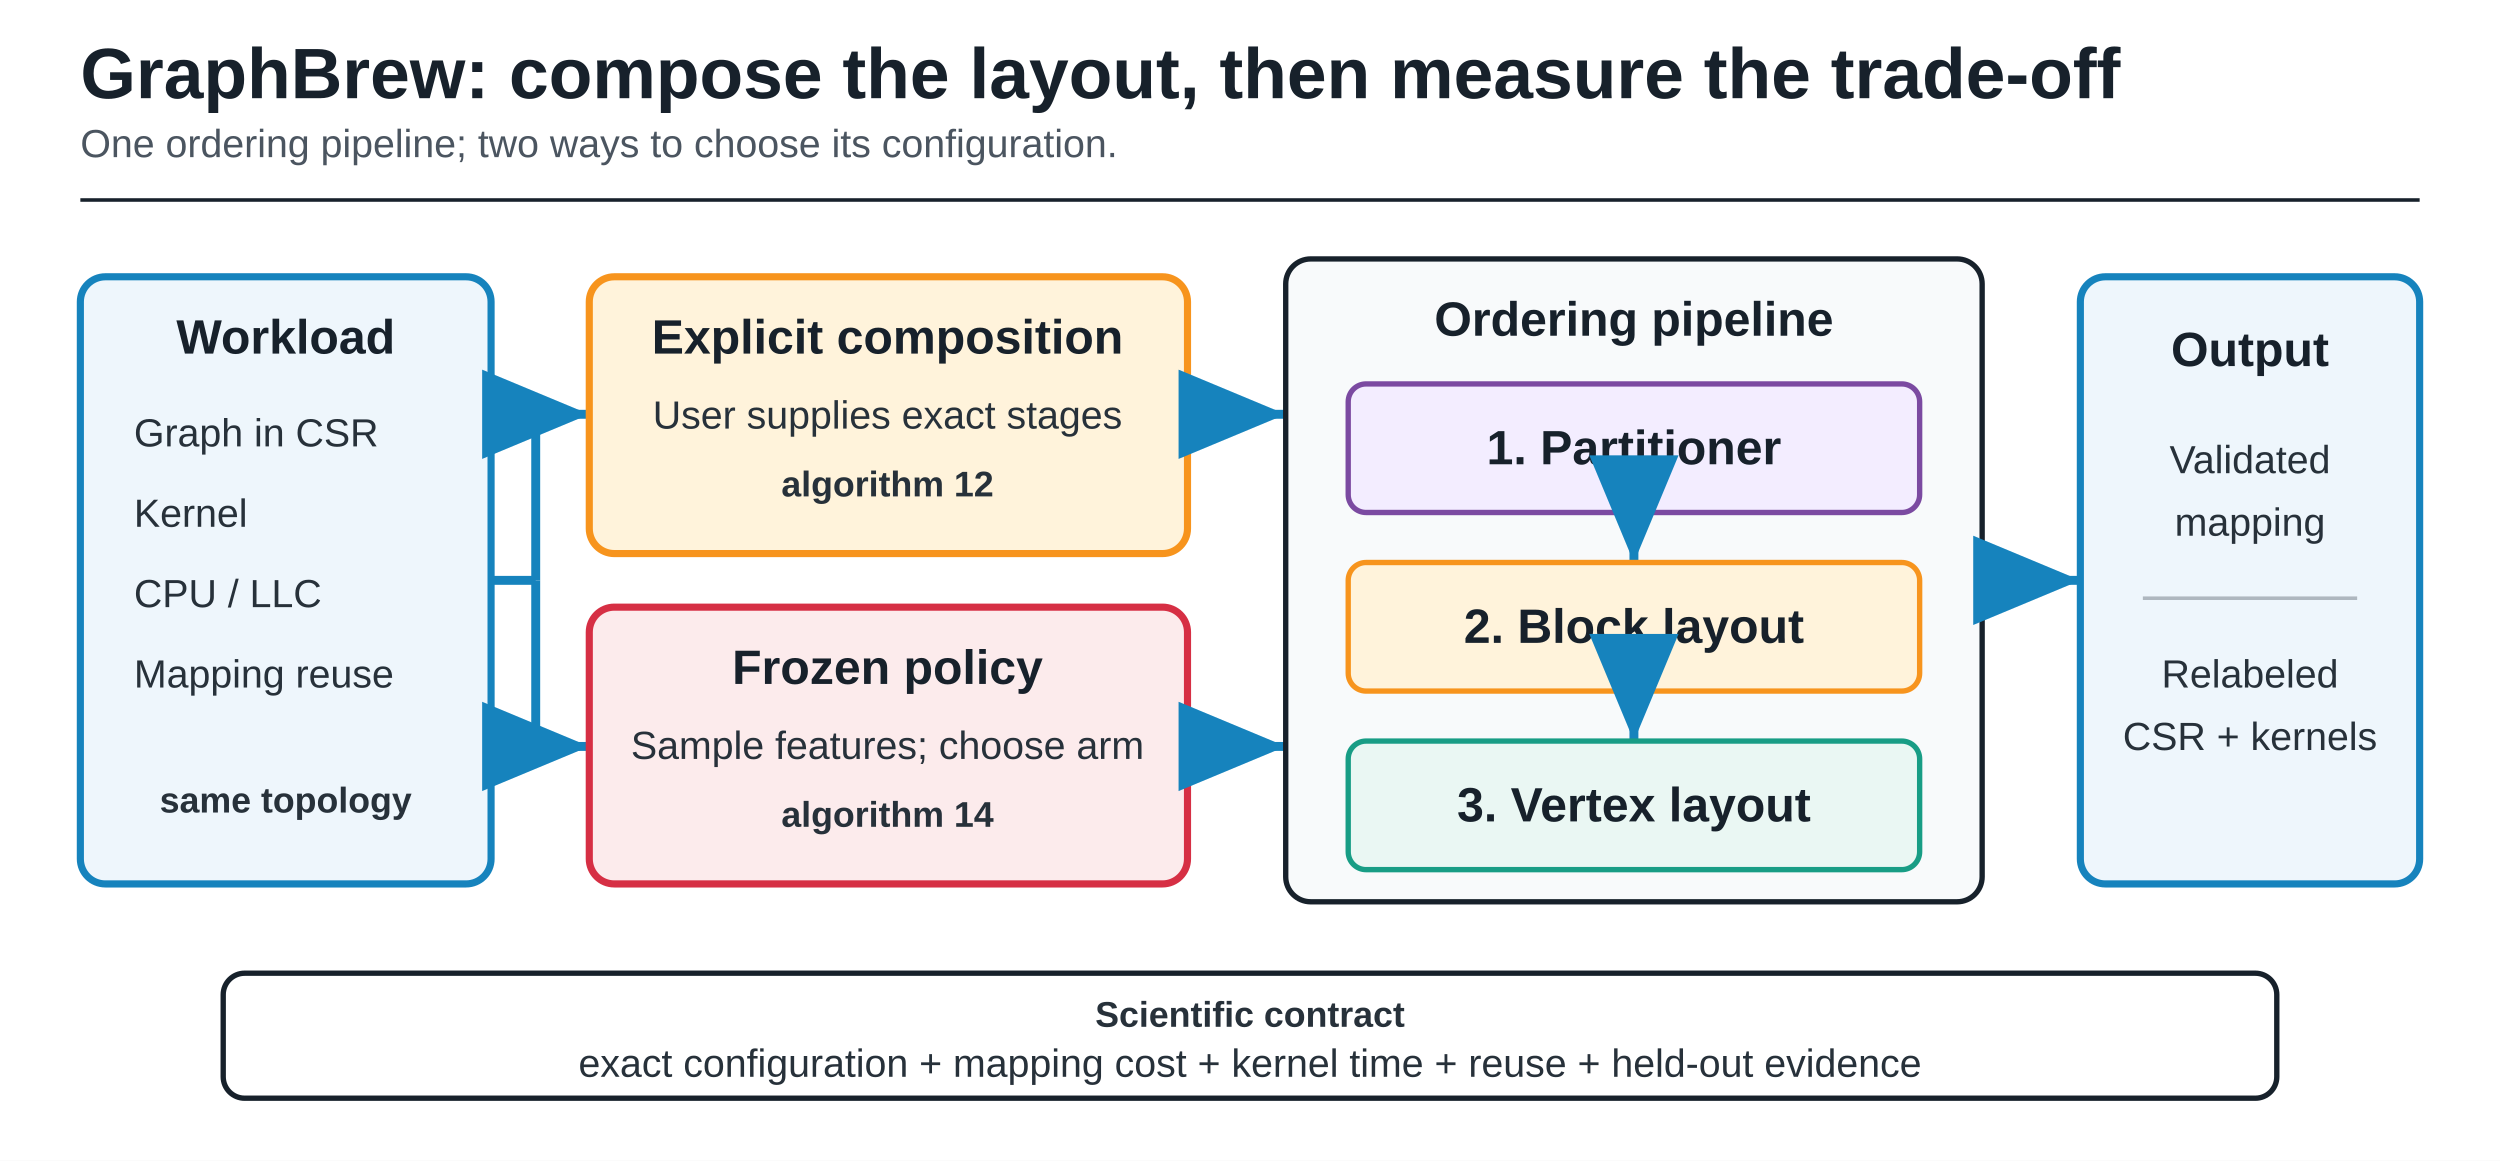
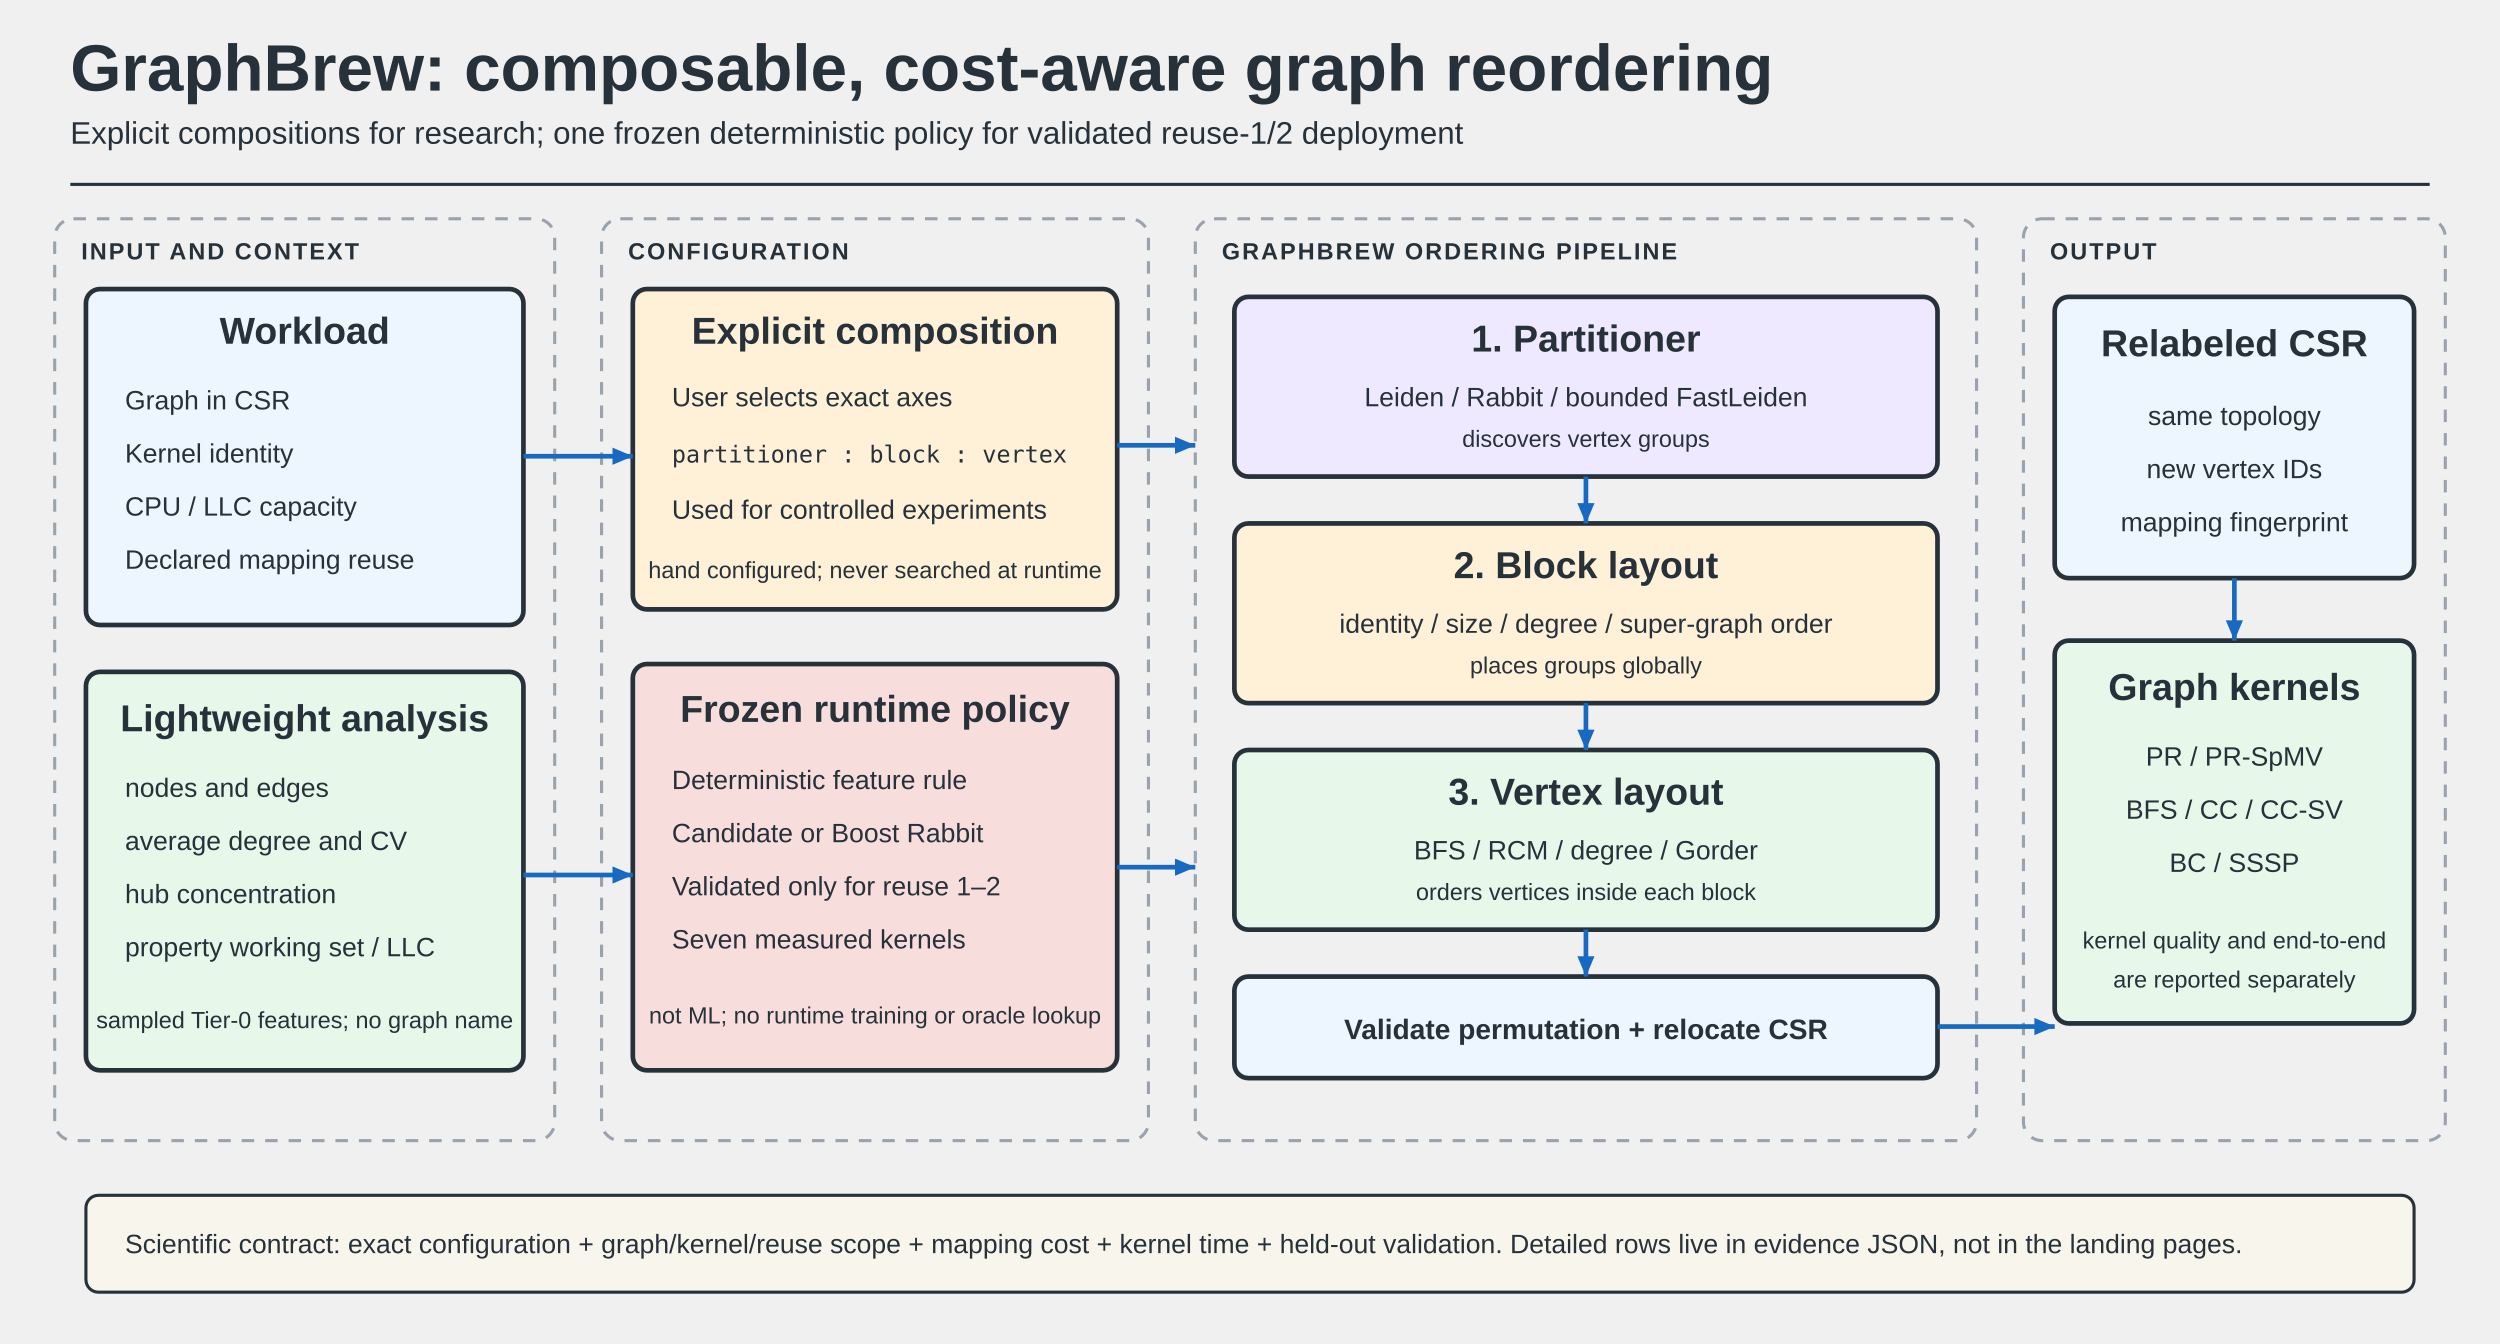
- <svg xmlns="http://www.w3.org/2000/svg" width="1400" height="650" viewBox="0 0 1400 650" role="img" aria-labelledby="title desc">
+ <svg xmlns="http://www.w3.org/2000/svg" width="1600" height="860" viewBox="0 0 1600 860" role="img" aria-labelledby="title desc" fill="#27313A">
  <defs>
-     <marker id="arrow" viewBox="0 0 12 10" markerWidth="12" markerHeight="10" refX="12" refY="5" orient="auto">
-       <path d="M0 0 L12 5 L0 10 Z" fill="#1683BD" />
+     <marker id="arrow" viewBox="0 0 13 11" markerWidth="13" markerHeight="11" refX="13" refY="5.5" orient="auto" markerUnits="userSpaceOnUse">
+       <path d="M0 0 L13 5.5 L0 11 Z" fill="#1769C2" />
    </marker>
    <style>
-       .sans{font-family:Arial,Helvetica,sans-serif}
-       .title{font-size:40px;font-weight:700;fill:#17212B}
-       .subtitle{font-size:22px;fill:#4B5560}
-       .heading{font-size:27px;font-weight:700;fill:#17212B}
-       .body{font-size:22px;fill:#27313A}
-       .label{font-size:20px;font-weight:700;fill:#27313A}
-       .flow{fill:none;stroke:#1683BD;stroke-width:5;marker-end:url(#arrow)}
-       .branch{fill:none;stroke:#1683BD;stroke-width:5}
-       .card{fill:#FFFFFF;stroke:#17212B;stroke-width:3}
+       :root{color-scheme:light dark}
+       @media(prefers-color-scheme:dark){
+         [fill="#27313A"]{fill:#ECE7DD}[stroke="#27313A"]{stroke:#ECE7DD}
+         [fill="#F8F6EC"]{fill:#252A2E}[fill="#EDF5FF"]{fill:#273846}
+         [fill="#E7F7EA"]{fill:#24382A}[fill="#FFF0D8"]{fill:#3B3122}
+         [fill="#F7DEDC"]{fill:#3D292A}[fill="#EEE9FF"]{fill:#302C3C}
+         [stroke="#9AA3AD"]{stroke:#747D86}
+       }
+       .sans{font-family:Arial,Helvetica,sans-serif}.mono{font-family:"SFMono-Regular",Consolas,monospace}
+       .title{font-size:42px;font-weight:700}.subtitle{font-size:20px}
+       .domain{font-size:15px;font-weight:700;letter-spacing:1.3px}
+       .heading{font-size:24px;font-weight:700}.label{font-size:18px;font-weight:700}
+       .body{font-size:17px}.small{font-size:15px}.tiny{font-size:13px}
+       .arrow{fill:none;stroke:#1769C2;stroke-width:3;marker-end:url(#arrow)}
    </style>
  </defs>
-   <rect width="1400" height="650" fill="#FFFFFF" />
-   <text x="45" y="55" class="sans title">GraphBrew: compose the layout, then measure the trade-off</text>
-   <text x="45" y="88" class="sans subtitle">One ordering pipeline; two ways to choose its configuration.</text>
-   <line x1="45" y1="112" x2="1355" y2="112" stroke="#17212B" stroke-width="2" />
-   <rect x="45" y="155" width="230" height="340" rx="14" fill="#EEF6FC" stroke="#1683BD" stroke-width="4" />
-   <text x="160" y="198" text-anchor="middle" class="sans heading">Workload</text>
-   <text x="75" y="250" class="sans body">Graph in CSR</text>
-   <text x="75" y="295" class="sans body">Kernel</text>
-   <text x="75" y="340" class="sans body">CPU / LLC</text>
-   <text x="75" y="385" class="sans body">Mapping reuse</text>
-   <text x="160" y="455" text-anchor="middle" class="sans label">same topology</text>
-   <path d="M275 325 H300" class="branch" />
-   <path d="M300 325 V232 H330" class="flow" />
-   <path d="M300 325 V418 H330" class="flow" />
-   <rect x="330" y="155" width="335" height="155" rx="14" fill="#FFF3DB" stroke="#F7941D" stroke-width="4" />
-   <text x="497" y="198" text-anchor="middle" class="sans heading">Explicit composition</text>
-   <text x="497" y="240" text-anchor="middle" class="sans body">User supplies exact stages</text>
-   <text x="497" y="278" text-anchor="middle" class="sans label">algorithm 12</text>
-   <rect x="330" y="340" width="335" height="155" rx="14" fill="#FCEBEC" stroke="#D62F44" stroke-width="4" />
-   <text x="497" y="383" text-anchor="middle" class="sans heading">Frozen policy</text>
-   <text x="497" y="425" text-anchor="middle" class="sans body">Sample features; choose arm</text>
-   <text x="497" y="463" text-anchor="middle" class="sans label">algorithm 14</text>
-   <path d="M665 232 H720" class="flow" />
-   <path d="M665 418 H720" class="flow" />
-   <rect x="720" y="145" width="390" height="360" rx="14" fill="#F8FAFB" stroke="#17212B" stroke-width="3" />
-   <text x="915" y="188" text-anchor="middle" class="sans heading">Ordering pipeline</text>
-   <rect x="755" y="215" width="320" height="72" rx="10" fill="#F3EDFF" stroke="#7B4AA1" stroke-width="3" />
-   <text x="915" y="260" text-anchor="middle" class="sans heading">1. Partitioner</text>
-   <path d="M915 287 V315" class="flow" />
-   <rect x="755" y="315" width="320" height="72" rx="10" fill="#FFF3DB" stroke="#F7941D" stroke-width="3" />
-   <text x="915" y="360" text-anchor="middle" class="sans heading">2. Block layout</text>
-   <path d="M915 387 V415" class="flow" />
-   <rect x="755" y="415" width="320" height="72" rx="10" fill="#EAF7F3" stroke="#189D85" stroke-width="3" />
-   <text x="915" y="460" text-anchor="middle" class="sans heading">3. Vertex layout</text>
-   <path d="M1110 325 H1165" class="flow" />
-   <rect x="1165" y="155" width="190" height="340" rx="14" fill="#EEF6FC" stroke="#1683BD" stroke-width="4" />
-   <text x="1260" y="205" text-anchor="middle" class="sans heading">Output</text>
-   <text x="1260" y="265" text-anchor="middle" class="sans body">Validated</text>
-   <text x="1260" y="300" text-anchor="middle" class="sans body">mapping</text>
-   <line x1="1200" y1="335" x2="1320" y2="335" stroke="#AEB7BF" stroke-width="2" />
-   <text x="1260" y="385" text-anchor="middle" class="sans body">Relabeled</text>
-   <text x="1260" y="420" text-anchor="middle" class="sans body">CSR + kernels</text>
-   <rect x="125" y="545" width="1150" height="70" rx="12" fill="#FFFFFF" stroke="#17212B" stroke-width="3" />
-   <text x="700" y="575" text-anchor="middle" class="sans label">Scientific contract</text>
-   <text x="700" y="603" text-anchor="middle" class="sans body">exact configuration + mapping cost + kernel time + reuse + held-out evidence</text>
+   <text x="45" y="58" class="sans title">GraphBrew: composable, cost-aware graph reordering</text>
+   <text x="45" y="92" class="sans subtitle">Explicit compositions for research; one frozen deterministic policy for validated reuse-1/2 deployment</text>
+   <line x1="45" y1="118" x2="1555" y2="118" stroke="#27313A" stroke-width="2" />
+   <rect x="35" y="140" width="320" height="590" rx="12" fill="none" stroke="#9AA3AD" stroke-width="2" stroke-dasharray="8 7" />
+   <text x="52" y="166" class="sans domain">INPUT AND CONTEXT</text>
+   <rect x="55" y="185" width="280" height="215" rx="9" fill="#EDF5FF" stroke="#27313A" stroke-width="3" />
+   <text x="195" y="220" text-anchor="middle" class="sans heading">Workload</text>
+   <text x="80" y="262" class="sans body">Graph in CSR</text>
+   <text x="80" y="296" class="sans body">Kernel identity</text>
+   <text x="80" y="330" class="sans body">CPU / LLC capacity</text>
+   <text x="80" y="364" class="sans body">Declared mapping reuse</text>
+   <rect x="55" y="430" width="280" height="255" rx="9" fill="#E7F7EA" stroke="#27313A" stroke-width="3" />
+   <text x="195" y="468" text-anchor="middle" class="sans heading">Lightweight analysis</text>
+   <text x="80" y="510" class="sans body">nodes and edges</text>
+   <text x="80" y="544" class="sans body">average degree and CV</text>
+   <text x="80" y="578" class="sans body">hub concentration</text>
+   <text x="80" y="612" class="sans body">property working set / LLC</text>
+   <text x="195" y="658" text-anchor="middle" class="sans small">sampled Tier-0 features; no graph name</text>
+   <rect x="385" y="140" width="350" height="590" rx="12" fill="none" stroke="#9AA3AD" stroke-width="2" stroke-dasharray="8 7" />
+   <text x="402" y="166" class="sans domain">CONFIGURATION</text>
+   <rect x="405" y="185" width="310" height="205" rx="9" fill="#FFF0D8" stroke="#27313A" stroke-width="3" />
+   <text x="560" y="220" text-anchor="middle" class="sans heading">Explicit composition</text>
+   <text x="430" y="260" class="sans body">User selects exact axes</text>
+   <text x="430" y="296" class="mono small">partitioner : block : vertex</text>
+   <text x="430" y="332" class="sans body">Used for controlled experiments</text>
+   <text x="560" y="370" text-anchor="middle" class="sans small">hand configured; never searched at runtime</text>
+   <rect x="405" y="425" width="310" height="260" rx="9" fill="#F7DEDC" stroke="#27313A" stroke-width="3" />
+   <text x="560" y="462" text-anchor="middle" class="sans heading">Frozen runtime policy</text>
+   <text x="430" y="505" class="sans body">Deterministic feature rule</text>
+   <text x="430" y="539" class="sans body">Candidate or Boost Rabbit</text>
+   <text x="430" y="573" class="sans body">Validated only for reuse 1–2</text>
+   <text x="430" y="607" class="sans body">Seven measured kernels</text>
+   <text x="560" y="655" text-anchor="middle" class="sans small">not ML; no runtime training or oracle lookup</text>
+   <rect x="765" y="140" width="500" height="590" rx="12" fill="none" stroke="#9AA3AD" stroke-width="2" stroke-dasharray="8 7" />
+   <text x="782" y="166" class="sans domain">GRAPHBREW ORDERING PIPELINE</text>
+   <rect x="790" y="190" width="450" height="115" rx="9" fill="#EEE9FF" stroke="#27313A" stroke-width="3" />
+   <text x="1015" y="225" text-anchor="middle" class="sans heading">1. Partitioner</text>
+   <text x="1015" y="260" text-anchor="middle" class="sans body">Leiden / Rabbit / bounded FastLeiden</text>
+   <text x="1015" y="286" text-anchor="middle" class="sans small">discovers vertex groups</text>
+   <rect x="790" y="335" width="450" height="115" rx="9" fill="#FFF0D8" stroke="#27313A" stroke-width="3" />
+   <text x="1015" y="370" text-anchor="middle" class="sans heading">2. Block layout</text>
+   <text x="1015" y="405" text-anchor="middle" class="sans body">identity / size / degree / super-graph order</text>
+   <text x="1015" y="431" text-anchor="middle" class="sans small">places groups globally</text>
+   <rect x="790" y="480" width="450" height="115" rx="9" fill="#E7F7EA" stroke="#27313A" stroke-width="3" />
+   <text x="1015" y="515" text-anchor="middle" class="sans heading">3. Vertex layout</text>
+   <text x="1015" y="550" text-anchor="middle" class="sans body">BFS / RCM / degree / Gorder</text>
+   <text x="1015" y="576" text-anchor="middle" class="sans small">orders vertices inside each block</text>
+   <rect x="790" y="625" width="450" height="65" rx="9" fill="#EDF5FF" stroke="#27313A" stroke-width="3" />
+   <text x="1015" y="665" text-anchor="middle" class="sans label">Validate permutation + relocate CSR</text>
+   <rect x="1295" y="140" width="270" height="590" rx="12" fill="none" stroke="#9AA3AD" stroke-width="2" stroke-dasharray="8 7" />
+   <text x="1312" y="166" class="sans domain">OUTPUT</text>
+   <rect x="1315" y="190" width="230" height="180" rx="9" fill="#EDF5FF" stroke="#27313A" stroke-width="3" />
+   <text x="1430" y="228" text-anchor="middle" class="sans heading">Relabeled CSR</text>
+   <text x="1430" y="272" text-anchor="middle" class="sans body">same topology</text>
+   <text x="1430" y="306" text-anchor="middle" class="sans body">new vertex IDs</text>
+   <text x="1430" y="340" text-anchor="middle" class="sans body">mapping fingerprint</text>
+   <rect x="1315" y="410" width="230" height="245" rx="9" fill="#E7F7EA" stroke="#27313A" stroke-width="3" />
+   <text x="1430" y="448" text-anchor="middle" class="sans heading">Graph kernels</text>
+   <text x="1430" y="490" text-anchor="middle" class="sans body">PR / PR-SpMV</text>
+   <text x="1430" y="524" text-anchor="middle" class="sans body">BFS / CC / CC-SV</text>
+   <text x="1430" y="558" text-anchor="middle" class="sans body">BC / SSSP</text>
+   <text x="1430" y="607" text-anchor="middle" class="sans small">kernel quality and end-to-end</text>
+   <text x="1430" y="632" text-anchor="middle" class="sans small">are reported separately</text>
+   <path d="M335 292 H405" class="arrow" />
+   <path d="M335 560 H405" class="arrow" />
+   <path d="M715 285 H765" class="arrow" />
+   <path d="M715 555 H765" class="arrow" />
+   <path d="M1015 305 V335" class="arrow" />
+   <path d="M1015 450 V480" class="arrow" />
+   <path d="M1015 595 V625" class="arrow" />
+   <path d="M1240 657 H1315" class="arrow" />
+   <path d="M1430 370 V410" class="arrow" />
+   <rect x="55" y="765" width="1490" height="62" rx="8" fill="#F8F6EC" stroke="#27313A" stroke-width="2" />
+   <text x="80" y="802" class="sans body">Scientific contract: exact configuration + graph/kernel/reuse scope + mapping cost + kernel time + held-out validation. Detailed rows live in evidence JSON, not in the landing pages.</text>
</svg>
